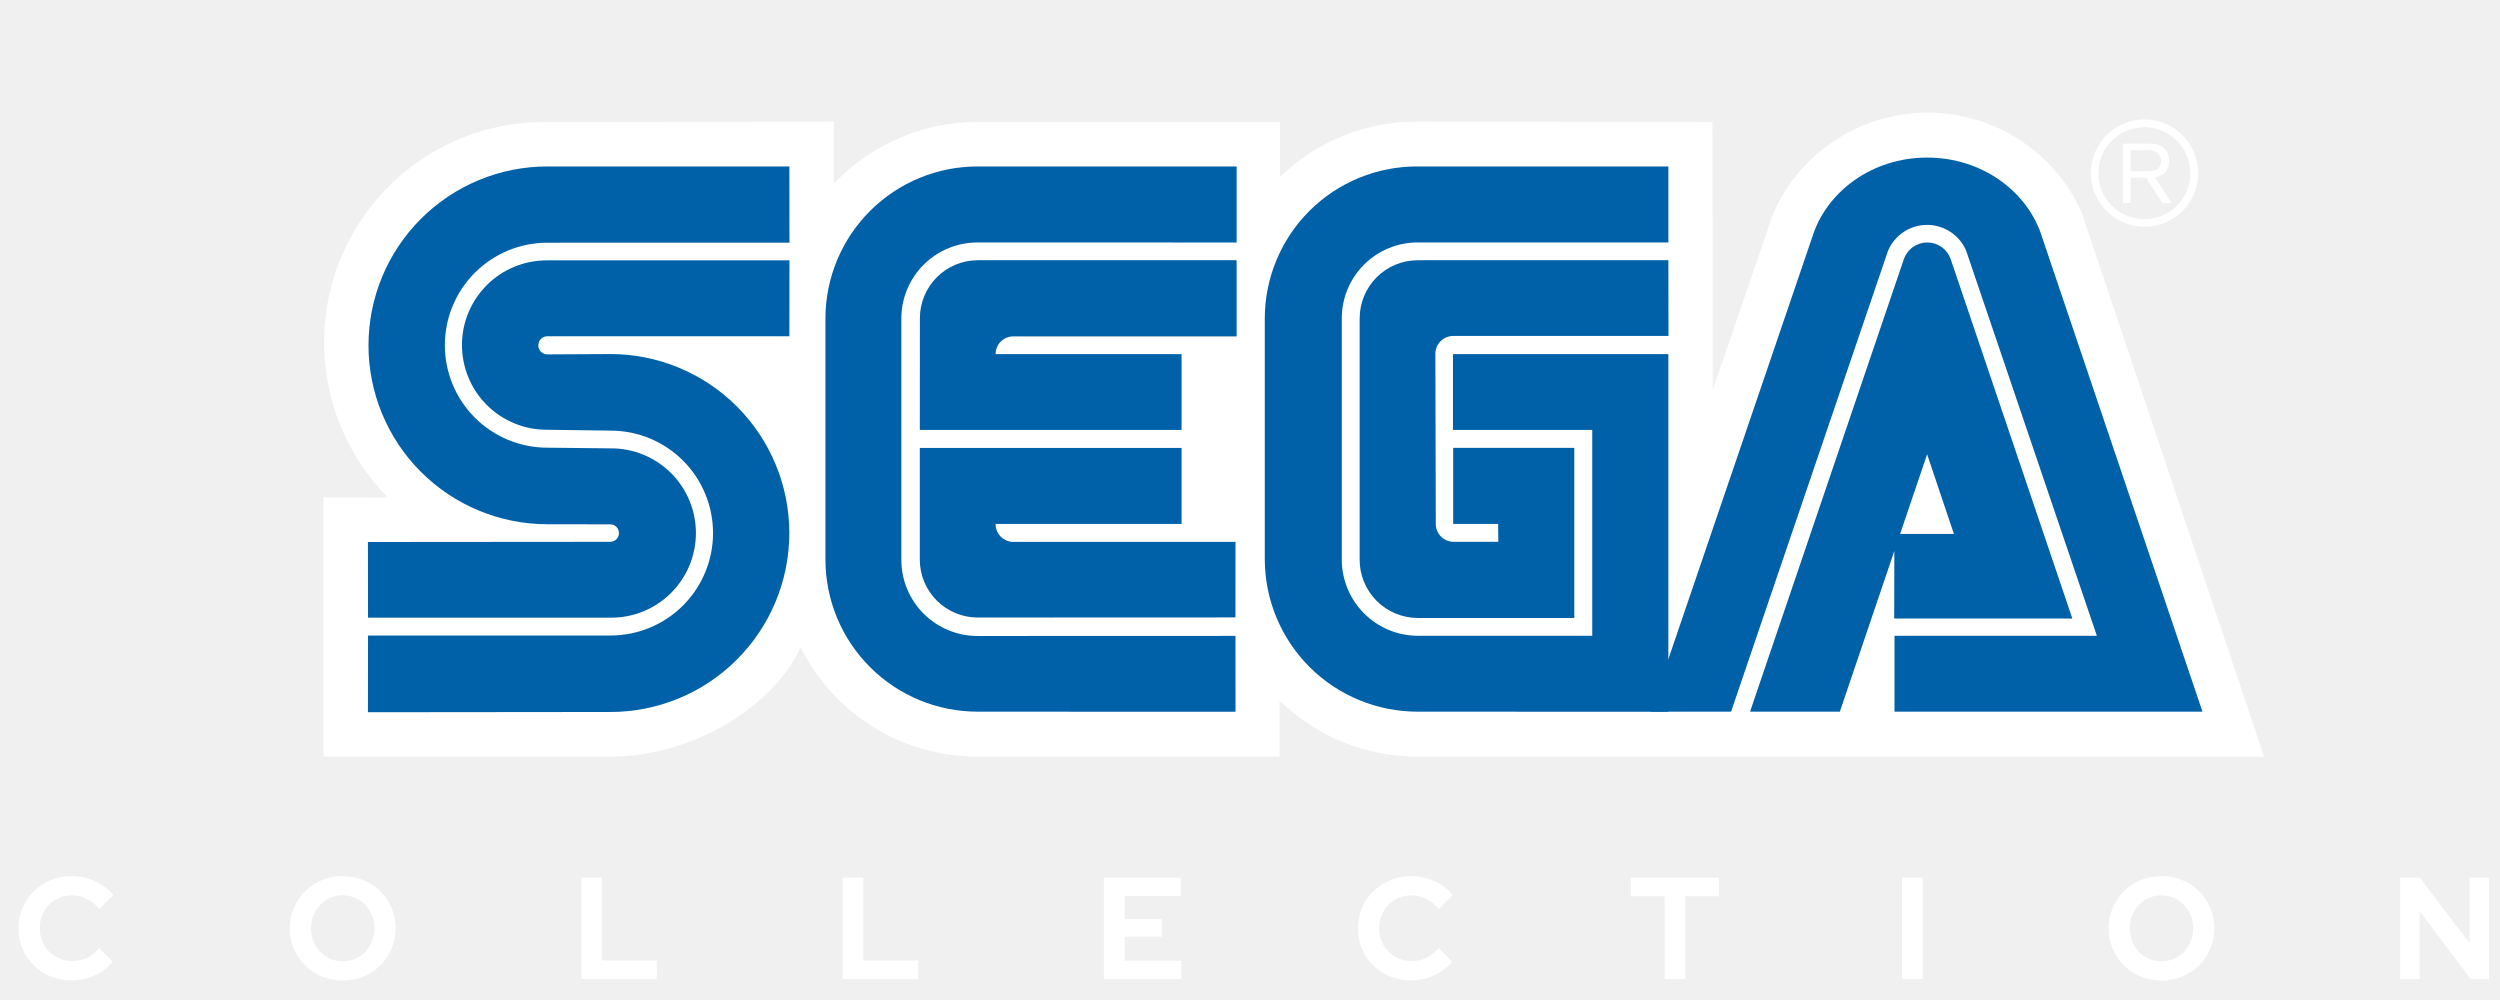
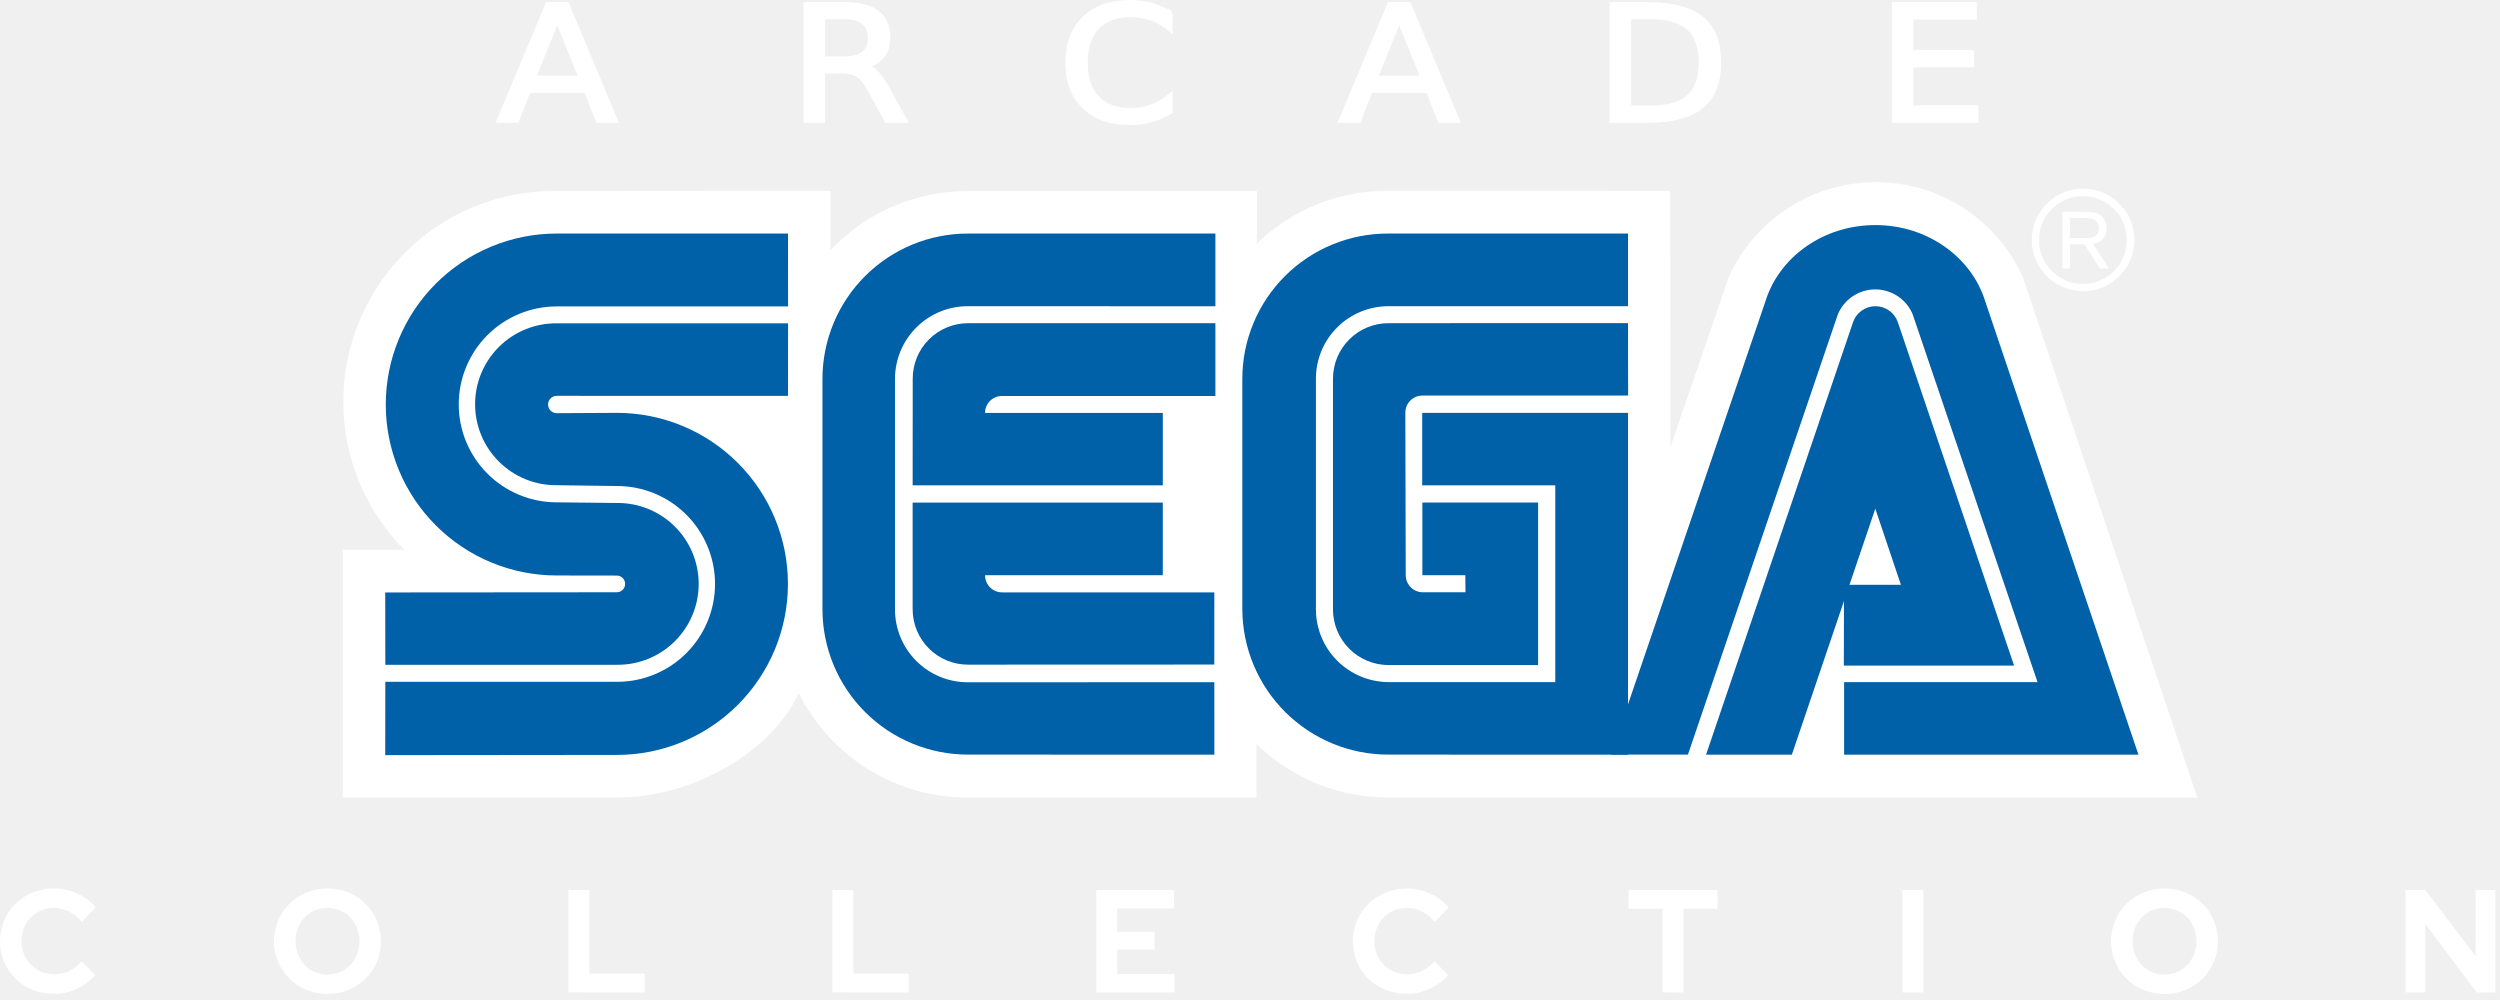
<svg xmlns="http://www.w3.org/2000/svg" width="500" height="200" viewBox="0 0 500 200" version="1.1" id="svg217" style="fill:none">
  <defs id="defs221" />
-   <path d="m 14.359,196.084 c 1.575,-0.003 3.131,-0.348 4.559,-1.013 1.404,-0.62 2.65,-1.549 3.645,-2.72 l -2.716,-2.721 c -0.667,0.802 -1.494,1.455 -2.429,1.916 -0.918,0.445 -1.925,0.672 -2.944,0.665 -0.86,0.01 -1.714,-0.152 -2.511,-0.475 -0.797,-0.323 -1.523,-0.801 -2.134,-1.406 -0.589,-0.593 -1.054,-1.296 -1.369,-2.069 -0.337,-0.821 -0.507,-1.701 -0.5,-2.59 -0.009,-0.896 0.156,-1.786 0.486,-2.62 0.308,-0.775 0.765,-1.482 1.344,-2.083 0.581,-0.595 1.276,-1.068 2.043,-1.389 0.8,-0.339 1.661,-0.512 2.529,-0.506 1.048,-0.004 2.082,0.237 3.021,0.702 0.97,0.487 1.82,1.184 2.487,2.041 l 2.802,-2.807 c -0.985,-1.196 -2.239,-2.143 -3.659,-2.763 -1.459,-0.675 -3.047,-1.025 -4.655,-1.028 -1.436,-0.01 -2.86,0.266 -4.188,0.81 -1.259,0.511 -2.408,1.258 -3.386,2.201 -0.965,0.944 -1.733,2.071 -2.258,3.314 -0.545,1.304 -0.826,2.702 -0.829,4.116 -0.002,1.413 0.275,2.811 0.815,4.117 0.519,1.239 1.282,2.361 2.243,3.3 0.978,0.943 2.128,1.689 3.388,2.2 1.338,0.546 2.771,0.821 4.216,0.809 z m 54.169,0.03 c 1.431,0.011 2.85,-0.264 4.173,-0.81 1.253,-0.508 2.394,-1.259 3.355,-2.21 0.962,-0.951 1.726,-2.083 2.248,-3.331 0.547,-1.296 0.829,-2.688 0.829,-4.095 0,-1.407 -0.282,-2.799 -0.829,-4.095 -0.522,-1.247 -1.286,-2.38 -2.248,-3.33 -0.962,-0.951 -2.102,-1.703 -3.355,-2.212 -2.668,-1.08 -5.651,-1.08 -8.319,0 -1.253,0.509 -2.394,1.261 -3.356,2.212 -0.962,0.95 -1.726,2.083 -2.248,3.33 -0.547,1.296 -0.828,2.688 -0.828,4.095 0,1.407 0.282,2.799 0.828,4.095 0.522,1.248 1.286,2.38 2.248,3.331 0.962,0.951 2.102,1.703 3.356,2.21 1.315,0.543 2.725,0.818 4.147,0.809 z m 0,-3.849 c -0.84,0.007 -1.672,-0.157 -2.446,-0.483 -0.774,-0.326 -1.473,-0.806 -2.055,-1.413 -0.574,-0.608 -1.025,-1.319 -1.329,-2.098 -0.648,-1.681 -0.648,-3.544 0,-5.224 0.306,-0.772 0.757,-1.48 1.329,-2.083 0.582,-0.605 1.281,-1.087 2.055,-1.413 0.774,-0.326 1.606,-0.49 2.446,-0.483 0.864,-0.007 1.721,0.166 2.516,0.506 0.759,0.322 1.444,0.795 2.015,1.389 0.571,0.604 1.023,1.311 1.329,2.083 0.648,1.681 0.648,3.544 0,5.224 -0.304,0.779 -0.755,1.491 -1.329,2.098 -0.57,0.595 -1.256,1.068 -2.015,1.389 -0.794,0.339 -1.65,0.512 -2.514,0.505 z m 62.831,3.531 v -3.704 H 120.41 V 175.537 h -4.142 v 20.257 z m 52.256,0 v -3.704 H 172.666 V 175.537 h -4.144 v 20.257 z m 52.654,0 v -3.646 H 224.922 v -4.806 h 7.405 v -3.531 h -7.405 v -4.626 h 11.234 v -3.646 h -15.382 v 20.257 z m 45.967,0.289 c 1.575,-0.001 3.132,-0.348 4.559,-1.013 1.404,-0.62 2.65,-1.549 3.645,-2.72 l -2.717,-2.72 c -0.667,0.802 -1.495,1.455 -2.429,1.916 -0.917,0.445 -1.924,0.672 -2.944,0.665 -0.86,0.01 -1.714,-0.152 -2.51,-0.475 -0.798,-0.323 -1.522,-0.801 -2.134,-1.406 -0.589,-0.593 -1.054,-1.296 -1.369,-2.069 -0.338,-0.821 -0.508,-1.701 -0.501,-2.59 -0.01,-0.896 0.156,-1.786 0.487,-2.62 0.307,-0.775 0.764,-1.484 1.343,-2.083 0.58,-0.595 1.276,-1.068 2.043,-1.389 0.799,-0.339 1.66,-0.512 2.529,-0.506 1.051,-0.004 2.089,0.238 3.03,0.708 0.97,0.487 1.82,1.184 2.487,2.041 l 2.802,-2.807 c -0.985,-1.196 -2.239,-2.143 -3.659,-2.763 -1.459,-0.673 -3.047,-1.025 -4.654,-1.028 -1.436,-0.01 -2.859,0.266 -4.188,0.81 -1.259,0.511 -2.409,1.256 -3.388,2.2 -0.966,0.944 -1.734,2.071 -2.26,3.314 -0.545,1.304 -0.827,2.702 -0.828,4.116 -0.003,1.413 0.274,2.811 0.814,4.117 0.519,1.239 1.282,2.361 2.243,3.3 0.979,0.943 2.128,1.689 3.388,2.2 1.336,0.543 2.766,0.816 4.209,0.802 z m 54.828,-0.289 v -16.556 h 6.716 v -3.705 h -17.608 v 3.705 h 6.746 v 16.553 z m 47.481,0 v -20.257 h -4.144 v 20.257 z m 47.739,0.319 c 1.432,0.011 2.85,-0.264 4.173,-0.81 1.254,-0.508 2.394,-1.259 3.355,-2.21 0.962,-0.951 1.726,-2.083 2.249,-3.331 0.546,-1.296 0.828,-2.688 0.828,-4.095 0,-1.407 -0.282,-2.799 -0.828,-4.095 -0.523,-1.247 -1.287,-2.38 -2.247,-3.33 -0.962,-0.951 -2.102,-1.703 -3.356,-2.212 -2.668,-1.08 -5.65,-1.08 -8.318,0 -1.252,0.509 -2.393,1.261 -3.355,2.212 -0.961,0.951 -1.725,2.083 -2.247,3.33 -0.547,1.296 -0.829,2.688 -0.829,4.095 0,1.407 0.282,2.799 0.829,4.095 0.523,1.247 1.287,2.379 2.247,3.33 0.962,0.951 2.102,1.703 3.355,2.212 1.314,0.542 2.722,0.817 4.144,0.808 z m 0,-3.849 c -0.86,0.008 -1.712,-0.164 -2.501,-0.506 -0.754,-0.323 -1.434,-0.797 -2.001,-1.389 -0.575,-0.606 -1.027,-1.319 -1.33,-2.098 -0.649,-1.681 -0.649,-3.544 0,-5.224 0.307,-0.773 0.758,-1.48 1.33,-2.083 0.567,-0.593 1.247,-1.065 2.001,-1.389 0.788,-0.341 1.641,-0.513 2.501,-0.506 0.864,-0.007 1.72,0.166 2.514,0.506 0.76,0.322 1.445,0.795 2.016,1.389 0.572,0.604 1.022,1.311 1.329,2.083 0.649,1.681 0.649,3.544 0,5.224 -0.304,0.779 -0.756,1.491 -1.329,2.098 -0.571,0.595 -1.256,1.068 -2.016,1.389 -0.794,0.339 -1.651,0.512 -2.514,0.504 z m 51.654,3.531 v -13.55 l 10.205,13.55 h 3.659 v -20.257 h -3.887 v 13.11 l -9.948,-13.11 h -3.946 v 20.257 z" id="path191" style="fill:#ffffff;stroke-width:1.369" />
-   <path d="m 255.922,140.122 c 7.373,7.187 17.263,11.206 27.559,11.198 l 169.331,0.019 -36.57,-109.1 c -2.702,-5.899 -7.046,-10.894 -12.511,-14.389 -5.467,-3.495 -11.824,-5.342 -18.312,-5.319 -6.488,0.023 -12.832,1.914 -18.273,5.447 -5.442,3.533 -9.75,8.559 -12.411,14.476 l -12.19,35.542 -0.048,-53.628 -59.133,-0.03 c -10.224,-0.047 -20.056,3.93 -27.374,11.071 l 0.026,-11.022 h -60.551 c -5.373,0.007 -10.689,1.106 -15.625,3.232 -4.935,2.126 -9.386,5.234 -13.083,9.134 V 24.338 l -57.065,0.049 c -8.766,-0.157 -17.38,2.304 -24.74,7.067 -7.361,4.763 -13.134,11.613 -16.582,19.673 -3.448,8.061 -4.415,16.967 -2.776,25.579 1.639,8.613 5.808,16.542 11.975,22.773 l -12.866,-0.02 v 51.861 l 57.495,-0.011 c 16.155,-0.019 32.162,-9.767 37.727,-21.444 l 0.167,-0.48 c 3.264,6.591 8.306,12.137 14.556,16.014 6.251,3.876 13.46,5.926 20.815,5.921 l 60.459,-0.011 v -11.188" id="path193" style="fill:#ffffff;stroke-width:1.074" />
-   <path d="m 73.586,142.446 48.484,-0.049 c 9.493,0 18.597,-3.77 25.31,-10.483 6.713,-6.713 10.483,-15.817 10.483,-25.31 0,-9.493 -3.771,-18.597 -10.483,-25.31 -6.713,-6.713 -15.817,-10.484 -25.31,-10.484 l -12.592,0.069 c -0.482,0 -0.943,-0.191 -1.284,-0.532 -0.341,-0.341 -0.532,-0.802 -0.532,-1.284 0,-0.482 0.191,-0.943 0.532,-1.284 0.341,-0.341 0.802,-0.532 1.284,-0.532 l 48.397,0.011 0.019,-15.186 h -48.426 c -2.236,-0.018 -4.453,0.407 -6.524,1.251 -2.071,0.843 -3.954,2.088 -5.542,3.663 -1.587,1.575 -2.847,3.448 -3.707,5.512 -0.86,2.064 -1.302,4.278 -1.302,6.514 0,2.236 0.443,4.45 1.302,6.514 0.86,2.064 2.12,3.937 3.707,5.512 1.587,1.575 3.471,2.82 5.542,3.663 2.071,0.843 4.288,1.268 6.524,1.25 l 12.651,0.173 c 5.434,0 10.645,2.159 14.487,6.001 3.842,3.842 6.001,9.054 6.001,14.487 0,5.434 -2.158,10.645 -6.001,14.487 -3.842,3.842 -9.053,6.001 -14.487,6.001 H 73.605 l -0.019,15.348" id="path195" style="fill:#0060a8;stroke-width:1.074" />
-   <path d="m 73.605,123.534 h 48.514 c 2.235,0.018 4.451,-0.407 6.52,-1.25 2.07,-0.843 3.952,-2.087 5.538,-3.661 1.586,-1.574 2.846,-3.446 3.705,-5.509 0.859,-2.063 1.302,-4.275 1.302,-6.51 0,-2.235 -0.442,-4.447 -1.302,-6.51 -0.859,-2.063 -2.118,-3.935 -3.705,-5.509 -1.586,-1.574 -3.469,-2.818 -5.538,-3.661 -2.07,-0.843 -4.286,-1.268 -6.52,-1.25 l -12.651,-0.137 c -5.436,0 -10.65,-2.16 -14.494,-6.004 -3.844,-3.844 -6.004,-9.058 -6.004,-14.494 0,-5.436 2.16,-10.65 6.004,-14.494 3.844,-3.844 9.058,-6.004 14.494,-6.004 l 48.426,-0.011 -0.019,-15.242 h -48.397 c -4.699,0 -9.351,0.925 -13.692,2.724 -4.341,1.798 -8.285,4.434 -11.608,7.756 -3.322,3.322 -5.958,7.267 -7.756,11.608 -1.798,4.341 -2.724,8.994 -2.724,13.692 0,4.699 0.925,9.351 2.724,13.692 1.798,4.341 4.434,8.285 7.756,11.608 3.322,3.322 7.267,5.958 11.608,7.756 4.341,1.798 8.994,2.724 13.692,2.724 l 12.523,0.019 c 0.233,-0.005 0.465,0.035 0.682,0.12 0.217,0.085 0.415,0.213 0.582,0.376 0.167,0.163 0.299,0.357 0.39,0.572 0.091,0.215 0.137,0.446 0.137,0.679 0,0.233 -0.047,0.464 -0.137,0.679 -0.091,0.215 -0.223,0.409 -0.39,0.572 -0.167,0.163 -0.365,0.291 -0.582,0.376 -0.217,0.085 -0.449,0.126 -0.682,0.12 l -48.415,0.039 0.019,15.134" id="path197" style="fill:#0060a8;stroke-width:1.074" />
-   <path d="m 195.571,127.195 c -2.009,0.01 -4,-0.378 -5.859,-1.141 -1.858,-0.763 -3.548,-1.886 -4.97,-3.305 -1.422,-1.419 -2.55,-3.105 -3.317,-4.962 -0.768,-1.857 -1.16,-3.847 -1.156,-5.856 V 63.499 c 0.056,-4.014 1.695,-7.843 4.561,-10.654 2.866,-2.811 6.727,-4.375 10.741,-4.352 l 51.752,0.009 V 33.289 h -51.752 c -3.996,-0.008 -7.955,0.771 -11.651,2.293 -3.694,1.522 -7.053,3.758 -9.885,6.579 -2.831,2.821 -5.078,6.172 -6.613,9.862 -1.535,3.69 -2.329,7.646 -2.335,11.642 v 48.268 c 0.005,3.998 0.798,7.955 2.332,11.647 1.535,3.691 3.782,7.044 6.612,9.867 2.83,2.823 6.189,5.061 9.886,6.586 3.695,1.524 7.656,2.306 11.653,2.3 l 51.536,0.02 -0.011,-15.174 -51.526,0.018" id="path199" style="fill:#0060a8;stroke-width:1.074" />
-   <path d="m 183.98,63.665 c -0.004,-1.525 0.292,-3.035 0.873,-4.445 0.581,-1.41 1.434,-2.691 2.51,-3.771 1.077,-1.079 2.357,-1.936 3.765,-2.52 1.408,-0.584 2.919,-0.885 4.443,-0.884 h 51.752 v 15.232 h -44.586 c -0.473,-0.011 -0.942,0.072 -1.381,0.245 -0.439,0.173 -0.84,0.433 -1.177,0.763 -0.337,0.33 -0.606,0.725 -0.787,1.161 -0.183,0.436 -0.276,0.904 -0.275,1.376 h 37.198 v 15.162 h -52.352 l 0.017,-22.318" id="path201" style="fill:#0060a8;stroke-width:1.074" />
-   <path d="m 195.571,123.506 c -1.522,0.003 -3.03,-0.294 -4.439,-0.874 -1.407,-0.58 -2.687,-1.432 -3.765,-2.507 -1.078,-1.075 -1.934,-2.352 -2.519,-3.757 -0.584,-1.406 -0.886,-2.913 -0.888,-4.435 V 89.59 h 52.351 v 15.2 h -37.197 c -0.002,0.475 0.09,0.945 0.273,1.383 0.182,0.438 0.448,0.836 0.785,1.171 0.337,0.334 0.738,0.598 1.177,0.776 0.44,0.178 0.911,0.267 1.386,0.26 h 44.366 l -0.01,15.105 z" id="path203" style="fill:#0060a8;stroke-width:1.074" />
-   <path d="m 283.589,127.158 c -4.037,-0.005 -7.907,-1.611 -10.762,-4.465 -2.854,-2.854 -4.462,-6.723 -4.47,-10.76 V 63.664 c -10e-4,-1.994 0.392,-3.969 1.156,-5.812 0.764,-1.842 1.883,-3.516 3.293,-4.926 1.411,-1.409 3.086,-2.527 4.929,-3.288 1.843,-0.761 3.819,-1.152 5.814,-1.149 H 333.673 V 33.289 h -50.24 c -3.996,-0.007 -7.954,0.773 -11.649,2.295 -3.694,1.523 -7.052,3.758 -9.883,6.579 -2.829,2.821 -5.077,6.172 -6.612,9.861 -1.534,3.689 -2.328,7.645 -2.333,11.641 v 48.268 c 0.036,8.085 3.277,15.825 9.012,21.523 5.734,5.699 13.495,8.891 21.579,8.876 l 50.124,0.02 V 70.82 h -43.075 v 15.164 h 27.854 v 41.174 z" id="path205" style="fill:#0060a8;stroke-width:1.074" />
-   <path d="m 271.929,111.932 c -0.004,3.087 1.218,6.049 3.397,8.236 2.18,2.187 5.137,3.419 8.224,3.426 h 31.308 V 89.576 h -24.223 v 15.214 h 8.994 l 0.029,3.572 h -8.95 c -0.943,-0.008 -1.845,-0.387 -2.51,-1.055 -0.665,-0.669 -1.04,-1.573 -1.042,-2.516 l -0.081,-33.979 c -0.006,-0.475 0.082,-0.947 0.26,-1.387 0.177,-0.441 0.441,-0.841 0.777,-1.178 0.334,-0.337 0.733,-0.604 1.172,-0.786 0.439,-0.181 0.91,-0.273 1.385,-0.27 h 43.027 l -0.019,-15.155 -50.124,0.011 c -1.525,-1.07e-4 -3.037,0.3 -4.447,0.884 -1.409,0.584 -2.691,1.44 -3.769,2.519 -1.08,1.079 -1.936,2.36 -2.519,3.77 -0.584,1.41 -0.885,2.921 -0.885,4.447 v 48.267" id="path207" style="fill:#0060a8;stroke-width:1.074" />
-   <path d="m 380.774,51.819 c 0.338,-0.972 0.971,-1.814 1.81,-2.41 0.839,-0.596 1.842,-0.916 2.871,-0.916 1.029,0 2.032,0.32 2.871,0.916 0.839,0.596 1.472,1.438 1.81,2.41 l 24.332,71.882 h -35.629 l 0.04,-16.91 h 11.905 l -5.359,-15.929 -17.46,51.476 h -17.956 z" id="path209" style="fill:#0060a8;stroke-width:1.074" />
-   <path d="m 419.374,127.158 h -40.474 v 15.181 h 61.595 L 408.46,47.561 c -2.808,-9.247 -12.061,-16.047 -23.016,-16.047 -10.972,0 -20.195,6.767 -23.025,16.005 L 330.086,142.337 h 16.126 l 31.388,-92.165 c 0.647,-1.538 1.733,-2.851 3.123,-3.774 1.389,-0.924 3.02,-1.418 4.688,-1.42 1.668,-0.002 3.301,0.488 4.692,1.408 1.392,0.92 2.481,2.231 3.132,3.767 z" id="path211" style="fill:#0060a8;stroke-width:1.074" />
-   <path d="m 428.884,45.351 c 2.486,0.004 4.895,-0.854 6.819,-2.428 1.923,-1.574 3.241,-3.767 3.727,-6.204 0.487,-2.437 0.113,-4.968 -1.058,-7.16 -1.171,-2.192 -3.066,-3.911 -5.362,-4.861 -2.297,-0.951 -4.851,-1.075 -7.229,-0.353 -2.378,0.723 -4.431,2.249 -5.81,4.317 -1.378,2.068 -1.997,4.55 -1.75,7.023 0.248,2.473 1.346,4.784 3.107,6.538 2.006,2.002 4.723,3.128 7.557,3.129 z M 419.681,34.644 c -0.005,-1.208 0.23,-2.405 0.693,-3.521 0.464,-1.116 1.145,-2.128 2.004,-2.976 1.286,-1.285 2.923,-2.161 4.706,-2.515 1.783,-0.355 3.631,-0.173 5.31,0.523 1.68,0.696 3.115,1.874 4.125,3.385 1.01,1.511 1.549,3.288 1.549,5.106 0,1.818 -0.539,3.595 -1.549,5.106 -1.01,1.511 -2.445,2.689 -4.125,3.385 -1.679,0.696 -3.527,0.878 -5.31,0.523 -1.783,-0.355 -3.42,-1.23 -4.706,-2.515 -0.86,-0.849 -1.543,-1.861 -2.007,-2.978 -0.463,-1.117 -0.698,-2.315 -0.691,-3.523 z" id="path213" style="fill:#ffffff;stroke-width:1.074" />
-   <path d="m 426.137,35.547 v 5.049 h -1.551 V 28.736 h 4.404 c 1.661,0.019 2.632,0.019 3.554,0.715 0.418,0.321 0.752,0.739 0.973,1.218 0.221,0.479 0.322,1.004 0.295,1.531 0.045,0.803 -0.226,1.592 -0.754,2.199 -0.528,0.607 -1.273,0.983 -2.074,1.049 l 3.338,5.142 h -1.874 l -3.248,-5.049 h -3.063 z m 0,-1.311 h 3.147 c 0.484,0.021 0.969,-0.019 1.444,-0.118 0.44,-0.079 0.837,-0.318 1.113,-0.671 0.275,-0.353 0.41,-0.796 0.379,-1.242 0.015,-0.312 -0.041,-0.623 -0.163,-0.911 -0.122,-0.287 -0.309,-0.543 -0.545,-0.748 -0.686,-0.438 -1.507,-0.614 -2.313,-0.495 h -3.063 v 4.189 z" id="path215" style="fill:#ffffff;stroke-width:1.074" />
+   <path d="m 10.769,198.766 c 1.591,-0.003 3.163,-0.351 4.605,-1.023 1.418,-0.626 2.677,-1.565 3.681,-2.747 l -2.743,-2.748 c -0.673,0.81 -1.509,1.47 -2.454,1.935 -0.927,0.449 -1.944,0.679 -2.974,0.672 -0.869,0.01 -1.731,-0.153 -2.536,-0.48 -0.805,-0.326 -1.538,-0.809 -2.156,-1.42 -0.595,-0.599 -1.065,-1.309 -1.382,-2.09 -0.341,-0.829 -0.512,-1.718 -0.505,-2.616 -0.009,-0.905 0.157,-1.804 0.491,-2.646 0.311,-0.782 0.772,-1.497 1.358,-2.104 0.587,-0.601 1.289,-1.078 2.064,-1.403 0.808,-0.343 1.677,-0.517 2.555,-0.511 1.058,-0.004 2.103,0.239 3.051,0.709 0.98,0.492 1.838,1.196 2.512,2.061 l 2.83,-2.835 c -0.995,-1.208 -2.261,-2.165 -3.695,-2.791 -1.474,-0.682 -3.078,-1.035 -4.702,-1.038 -1.45,-0.01 -2.888,0.268 -4.23,0.818 -1.272,0.516 -2.432,1.27 -3.42,2.223 -0.975,0.954 -1.75,2.092 -2.281,3.347 -0.55,1.317 -0.835,2.729 -0.837,4.157 -0.002,1.427 0.277,2.84 0.823,4.158 0.524,1.251 1.295,2.385 2.266,3.333 0.988,0.953 2.15,1.706 3.422,2.222 1.351,0.552 2.799,0.829 4.258,0.817 z m 54.713,0.03 c 1.445,0.011 2.879,-0.267 4.215,-0.818 1.266,-0.513 2.418,-1.272 3.389,-2.233 0.971,-0.961 1.743,-2.104 2.271,-3.365 0.552,-1.309 0.837,-2.715 0.837,-4.136 0,-1.421 -0.285,-2.827 -0.837,-4.136 -0.528,-1.259 -1.299,-2.404 -2.271,-3.363 -0.971,-0.961 -2.123,-1.72 -3.389,-2.234 -2.695,-1.091 -5.708,-1.091 -8.402,0 -1.266,0.514 -2.418,1.273 -3.389,2.234 -0.971,0.959 -1.743,2.104 -2.271,3.363 -0.552,1.309 -0.837,2.715 -0.837,4.136 0,1.421 0.284,2.827 0.837,4.136 0.528,1.261 1.299,2.404 2.271,3.365 0.971,0.961 2.123,1.72 3.389,2.233 1.328,0.549 2.752,0.827 4.189,0.817 z m 0,-3.887 c -0.848,0.007 -1.689,-0.159 -2.471,-0.488 -0.782,-0.329 -1.488,-0.814 -2.076,-1.427 -0.58,-0.614 -1.036,-1.333 -1.342,-2.119 -0.655,-1.698 -0.655,-3.579 0,-5.277 0.309,-0.78 0.765,-1.494 1.342,-2.104 0.588,-0.611 1.294,-1.098 2.076,-1.427 0.782,-0.329 1.623,-0.495 2.471,-0.488 0.873,-0.007 1.738,0.167 2.541,0.511 0.766,0.325 1.459,0.803 2.035,1.403 0.577,0.61 1.033,1.324 1.342,2.104 0.654,1.698 0.654,3.579 0,5.277 -0.307,0.787 -0.763,1.505 -1.342,2.119 -0.576,0.601 -1.269,1.078 -2.035,1.403 -0.802,0.343 -1.667,0.517 -2.54,0.51 z m 63.461,3.567 v -3.741 h -11.06 v -16.722 h -4.183 v 20.46 z m 52.78,0 v -3.741 h -11.06 v -16.722 h -4.186 v 20.46 z m 53.182,0 v -3.683 h -11.462 v -4.854 h 7.479 v -3.567 h -7.479 v -4.673 h 11.347 v -3.683 h -15.536 v 20.46 z m 46.428,0.292 c 1.591,-10e-4 3.163,-0.351 4.605,-1.023 1.418,-0.626 2.676,-1.565 3.681,-2.747 l -2.744,-2.747 c -0.673,0.81 -1.51,1.47 -2.454,1.935 -0.926,0.449 -1.944,0.679 -2.974,0.672 -0.868,0.01 -1.731,-0.153 -2.535,-0.48 -0.806,-0.326 -1.537,-0.809 -2.155,-1.42 -0.594,-0.599 -1.064,-1.309 -1.382,-2.09 -0.341,-0.829 -0.513,-1.718 -0.506,-2.616 -0.01,-0.905 0.158,-1.804 0.492,-2.646 0.31,-0.782 0.771,-1.499 1.356,-2.104 0.586,-0.601 1.288,-1.078 2.064,-1.403 0.807,-0.343 1.677,-0.517 2.555,-0.511 1.062,-0.004 2.11,0.241 3.061,0.715 0.98,0.492 1.839,1.196 2.512,2.061 l 2.83,-2.835 c -0.995,-1.208 -2.262,-2.165 -3.695,-2.791 -1.474,-0.68 -3.077,-1.035 -4.7,-1.038 -1.45,-0.01 -2.888,0.268 -4.23,0.818 -1.272,0.516 -2.433,1.269 -3.422,2.222 -0.976,0.954 -1.752,2.092 -2.282,3.347 -0.55,1.317 -0.835,2.729 -0.836,4.157 -0.003,1.427 0.276,2.84 0.823,4.158 0.524,1.251 1.295,2.385 2.266,3.333 0.988,0.953 2.15,1.706 3.422,2.222 1.349,0.549 2.794,0.824 4.251,0.81 z m 55.378,-0.292 v -16.722 h 6.784 V 178.011 H 325.71 v 3.742 h 6.814 v 16.719 z m 47.957,0 v -20.46 h -4.186 v 20.46 z m 48.218,0.322 c 1.446,0.011 2.878,-0.267 4.215,-0.818 1.266,-0.513 2.418,-1.272 3.388,-2.233 0.972,-0.961 1.743,-2.104 2.271,-3.365 0.552,-1.309 0.836,-2.715 0.836,-4.136 0,-1.421 -0.285,-2.827 -0.836,-4.136 -0.528,-1.259 -1.3,-2.404 -2.27,-3.363 -0.972,-0.961 -2.123,-1.72 -3.39,-2.234 -2.694,-1.091 -5.707,-1.091 -8.401,0 -1.265,0.514 -2.417,1.273 -3.388,2.234 -0.97,0.961 -1.742,2.104 -2.27,3.363 -0.553,1.309 -0.838,2.715 -0.838,4.136 0,1.421 0.285,2.827 0.838,4.136 0.528,1.259 1.299,2.403 2.27,3.363 0.972,0.961 2.123,1.72 3.388,2.234 1.327,0.547 2.75,0.825 4.186,0.816 z m 0,-3.887 c -0.868,0.008 -1.729,-0.166 -2.526,-0.511 -0.762,-0.326 -1.449,-0.805 -2.021,-1.403 -0.581,-0.612 -1.037,-1.333 -1.344,-2.119 -0.655,-1.698 -0.655,-3.579 0,-5.277 0.31,-0.781 0.766,-1.494 1.344,-2.104 0.572,-0.599 1.259,-1.076 2.021,-1.403 0.796,-0.344 1.658,-0.518 2.526,-0.511 0.872,-0.007 1.738,0.167 2.54,0.511 0.767,0.325 1.46,0.803 2.036,1.403 0.578,0.61 1.033,1.324 1.342,2.104 0.655,1.698 0.655,3.579 0,5.277 -0.307,0.787 -0.763,1.505 -1.342,2.119 -0.576,0.601 -1.269,1.078 -2.036,1.403 -0.802,0.343 -1.667,0.517 -2.54,0.509 z m 52.172,3.567 v -13.686 l 10.307,13.686 h 3.695 v -20.46 h -3.926 v 13.241 l -10.048,-13.241 h -3.986 v 20.46 z" id="path191" style="fill:#ffffff;stroke-width:1.382" />
+   <path d="m 251.298,148.809 c 7.046,6.869 16.498,10.709 26.338,10.702 l 161.824,0.018 -34.949,-104.263 c -2.582,-5.637 -6.733,-10.411 -11.956,-13.751 -5.224,-3.34 -11.299,-5.105 -17.5,-5.083 -6.2,0.022 -12.263,1.829 -17.463,5.205 -5.201,3.377 -9.318,8.179 -11.861,13.834 l -11.65,33.966 -0.046,-51.25 -56.512,-0.029 c -9.771,-0.045 -19.167,3.755 -26.16,10.58 l 0.025,-10.534 H 193.522 c -5.135,0.006 -10.215,1.057 -14.932,3.089 -4.716,2.032 -8.97,5.002 -12.503,8.729 V 38.158 l -54.535,0.047 c -8.377,-0.15 -16.609,2.201 -23.643,6.753 -7.034,4.552 -12.552,11.098 -15.847,18.801 -3.295,7.703 -4.219,16.214 -2.653,24.445 1.566,8.231 5.55,15.808 11.444,21.763 l -12.295,-0.019 v 49.562 l 54.946,-0.01 c 15.439,-0.018 30.736,-9.334 36.054,-20.493 l 0.159,-0.459 c 3.119,6.299 7.938,11.599 13.911,15.304 5.974,3.704 12.863,5.664 19.892,5.658 l 57.778,-0.01 V 148.809" id="path193" style="fill:#ffffff;stroke-width:1.027" />
+   <path d="m 77.046,151.03 46.334,-0.047 c 9.072,0 17.773,-3.603 24.188,-10.018 6.415,-6.415 10.019,-15.116 10.019,-24.188 0,-9.072 -3.604,-17.773 -10.019,-24.188 -6.415,-6.415 -15.116,-10.019 -24.188,-10.019 l -12.033,0.066 c -0.46,0 -0.902,-0.183 -1.227,-0.508 -0.326,-0.325 -0.508,-0.767 -0.508,-1.227 0,-0.46 0.183,-0.902 0.508,-1.227 0.325,-0.326 0.767,-0.508 1.227,-0.508 l 46.251,0.01 0.018,-14.513 h -46.279 c -2.137,-0.017 -4.256,0.389 -6.235,1.195 -1.979,0.806 -3.779,1.996 -5.296,3.5 -1.517,1.505 -2.721,3.295 -3.543,5.268 -0.822,1.973 -1.245,4.088 -1.245,6.225 0,2.137 0.423,4.253 1.245,6.225 0.822,1.973 2.026,3.763 3.543,5.268 1.517,1.505 3.317,2.695 5.296,3.501 1.979,0.806 4.098,1.212 6.235,1.195 l 12.09,0.165 c 5.193,0 10.173,2.063 13.845,5.735 3.672,3.672 5.735,8.652 5.735,13.845 0,5.193 -2.063,10.173 -5.735,13.845 -3.672,3.672 -8.652,5.735 -13.845,5.735 H 77.064 l -0.018,14.667" id="path195" style="fill:#0060a8;stroke-width:1.027" />
+   <path d="m 77.064,132.956 h 46.363 c 2.136,0.017 4.253,-0.389 6.231,-1.194 1.978,-0.805 3.777,-1.995 5.293,-3.499 1.516,-1.504 2.719,-3.293 3.541,-5.265 0.821,-1.971 1.244,-4.086 1.244,-6.221 0,-2.136 -0.423,-4.25 -1.244,-6.222 -0.821,-1.971 -2.025,-3.761 -3.541,-5.265 -1.516,-1.504 -3.315,-2.693 -5.293,-3.499 -1.978,-0.805 -4.096,-1.211 -6.231,-1.194 l -12.09,-0.131 c -5.195,0 -10.178,-2.064 -13.852,-5.738 -3.674,-3.674 -5.738,-8.656 -5.738,-13.852 0,-5.195 2.064,-10.178 5.738,-13.852 3.674,-3.674 8.656,-5.738 13.852,-5.738 l 46.279,-0.01 -0.018,-14.566 h -46.251 c -4.49,0 -8.937,0.884 -13.085,2.603 -4.148,1.718 -7.918,4.237 -11.093,7.412 -3.175,3.175 -5.694,6.945 -7.412,11.093 -1.718,4.149 -2.603,8.595 -2.603,13.085 0,4.49 0.884,8.937 2.603,13.085 1.718,4.148 4.237,7.918 7.412,11.093 3.175,3.175 6.945,5.694 11.093,7.412 4.148,1.718 8.595,2.603 13.085,2.603 l 11.968,0.018 c 0.223,-0.005 0.444,0.034 0.652,0.115 0.207,0.081 0.396,0.204 0.556,0.359 0.16,0.156 0.286,0.342 0.373,0.547 0.086,0.205 0.131,0.426 0.131,0.649 0,0.223 -0.045,0.443 -0.131,0.649 -0.086,0.205 -0.213,0.391 -0.373,0.547 -0.16,0.156 -0.349,0.278 -0.556,0.359 -0.207,0.082 -0.429,0.121 -0.652,0.115 l -46.268,0.037 0.018,14.463" id="path197" style="fill:#0060a8;stroke-width:1.027" />
+   <path d="m 193.623,136.455 c -1.92,0.009 -3.823,-0.361 -5.599,-1.09 -1.776,-0.729 -3.391,-1.803 -4.75,-3.159 -1.359,-1.356 -2.437,-2.967 -3.17,-4.742 -0.734,-1.774 -1.109,-3.676 -1.105,-5.596 V 75.583 c 0.053,-3.836 1.62,-7.496 4.359,-10.182 2.739,-2.686 6.428,-4.181 10.265,-4.159 l 49.458,0.008 V 46.712 h -49.458 c -3.819,-0.008 -7.603,0.737 -11.134,2.192 -3.53,1.455 -6.74,3.591 -9.446,6.287 -2.705,2.696 -4.853,5.898 -6.32,9.424 -1.467,3.526 -2.225,7.307 -2.231,11.126 v 46.128 c 0.005,3.82 0.762,7.603 2.229,11.13 1.467,3.528 3.614,6.732 6.319,9.429 2.705,2.698 5.915,4.836 9.448,6.294 3.531,1.457 7.316,2.204 11.136,2.198 l 49.252,0.019 -0.01,-14.501 -49.241,0.017" id="path199" style="fill:#0060a8;stroke-width:1.027" />
+   <path d="m 182.545,75.742 c -0.004,-1.457 0.279,-2.901 0.835,-4.248 0.555,-1.347 1.37,-2.572 2.399,-3.603 1.03,-1.032 2.252,-1.85 3.598,-2.408 1.346,-0.558 2.789,-0.845 4.246,-0.845 H 243.081 V 79.194 H 200.471 c -0.452,-0.011 -0.9,0.069 -1.32,0.234 -0.42,0.165 -0.803,0.413 -1.125,0.729 -0.322,0.316 -0.579,0.693 -0.752,1.109 -0.175,0.416 -0.264,0.863 -0.263,1.315 h 35.549 v 14.49 h -50.031 l 0.016,-21.329" id="path201" style="fill:#0060a8;stroke-width:1.027" />
+   <path d="m 193.623,132.93 c -1.455,0.003 -2.896,-0.281 -4.242,-0.835 -1.345,-0.554 -2.567,-1.368 -3.598,-2.396 -1.031,-1.027 -1.848,-2.247 -2.407,-3.591 -0.558,-1.343 -0.847,-2.784 -0.849,-4.239 V 100.517 h 50.03 v 14.526 h -35.548 c -0.002,0.454 0.086,0.903 0.261,1.322 0.173,0.419 0.428,0.799 0.75,1.119 0.322,0.319 0.705,0.571 1.125,0.741 0.421,0.17 0.871,0.255 1.324,0.249 h 42.399 l -0.009,14.436 z" id="path203" style="fill:#0060a8;stroke-width:1.027" />
+   <path d="m 277.739,136.42 c -3.858,-0.005 -7.557,-1.54 -10.285,-4.267 -2.728,-2.727 -4.264,-6.425 -4.272,-10.283 V 75.741 c -7.5e-4,-1.906 0.375,-3.793 1.105,-5.554 0.73,-1.761 1.8,-3.36 3.147,-4.707 1.349,-1.347 2.949,-2.415 4.711,-3.142 1.762,-0.728 3.649,-1.101 5.556,-1.098 h 47.902 V 46.712 h -48.013 c -3.819,-0.007 -7.602,0.738 -11.132,2.194 -3.53,1.455 -6.739,3.592 -9.444,6.287 -2.704,2.696 -4.852,5.898 -6.319,9.424 -1.466,3.526 -2.225,7.306 -2.23,11.125 v 46.128 c 0.035,7.726 3.132,15.123 8.613,20.569 5.48,5.446 12.897,8.497 20.623,8.483 l 47.902,0.019 V 82.58 h -41.165 v 14.492 h 26.619 v 39.348 z" id="path205" style="fill:#0060a8;stroke-width:1.027" />
+   <path d="m 266.595,121.868 c -0.004,2.95 1.164,5.781 3.246,7.871 2.083,2.09 4.909,3.267 7.859,3.274 h 29.92 v -32.509 h -23.149 v 14.539 h 8.595 l 0.028,3.413 h -8.553 c -0.901,-0.007 -1.764,-0.369 -2.399,-1.009 -0.635,-0.639 -0.994,-1.503 -0.996,-2.405 l -0.077,-32.472 c -0.006,-0.454 0.078,-0.905 0.248,-1.326 0.169,-0.421 0.422,-0.804 0.742,-1.126 0.319,-0.322 0.7,-0.577 1.12,-0.751 0.42,-0.173 0.87,-0.261 1.323,-0.258 h 41.119 l -0.018,-14.483 -47.902,0.01 c -1.458,-1.02e-4 -2.902,0.287 -4.25,0.845 -1.347,0.558 -2.572,1.376 -3.602,2.407 -1.032,1.031 -1.85,2.255 -2.407,3.603 -0.558,1.347 -0.846,2.791 -0.846,4.25 V 121.868" id="path207" style="fill:#0060a8;stroke-width:1.027" />
+   <path d="m 370.615,64.421 c 0.323,-0.929 0.928,-1.734 1.73,-2.303 0.802,-0.57 1.761,-0.876 2.744,-0.876 0.983,0 1.942,0.306 2.744,0.876 0.802,0.57 1.406,1.374 1.73,2.303 L 402.815,133.116 H 368.766 l 0.038,-16.16 h 11.377 l -5.122,-15.223 -16.686,49.194 h -17.16 z" id="path209" style="fill:#0060a8;stroke-width:1.027" />
+   <path d="m 407.503,136.42 h -38.68 v 14.508 h 58.864 L 397.073,60.351 c -2.683,-8.837 -11.526,-15.336 -21.995,-15.336 -10.485,0 -19.299,6.467 -22.005,15.296 l -30.9,90.614 h 15.411 l 29.996,-88.079 c 0.618,-1.47 1.656,-2.724 2.984,-3.607 1.327,-0.883 2.886,-1.355 4.48,-1.357 1.594,-0.002 3.155,0.466 4.484,1.346 1.33,0.88 2.371,2.132 2.993,3.6 z" id="path211" style="fill:#0060a8;stroke-width:1.027" />
+   <path d="m 416.593,58.24 c 2.375,0.004 4.678,-0.816 6.517,-2.32 1.838,-1.504 3.097,-3.6 3.562,-5.929 0.465,-2.329 0.108,-4.748 -1.011,-6.843 -1.119,-2.095 -2.93,-3.737 -5.125,-4.646 -2.195,-0.909 -4.636,-1.028 -6.909,-0.337 -2.273,0.691 -4.235,2.149 -5.553,4.125 -1.317,1.976 -1.908,4.349 -1.672,6.712 0.237,2.363 1.286,4.572 2.969,6.248 1.917,1.914 4.514,2.989 7.222,2.99 z m -8.796,-10.233 c -0.005,-1.154 0.22,-2.298 0.662,-3.364 0.443,-1.066 1.094,-2.033 1.916,-2.844 1.229,-1.228 2.793,-2.065 4.497,-2.404 1.704,-0.339 3.47,-0.165 5.074,0.5 1.606,0.665 2.977,1.791 3.942,3.235 0.965,1.444 1.48,3.143 1.48,4.88 0,1.737 -0.515,3.435 -1.48,4.88 -0.965,1.444 -2.336,2.57 -3.942,3.235 -1.605,0.665 -3.37,0.839 -5.074,0.5 -1.704,-0.339 -3.269,-1.175 -4.497,-2.404 -0.822,-0.811 -1.474,-1.779 -1.918,-2.846 -0.442,-1.067 -0.667,-2.212 -0.66,-3.367 z" id="path213" style="fill:#ffffff;stroke-width:1.027" />
+   <path d="m 413.967,48.87 v 4.825 H 412.484 V 42.361 h 4.209 c 1.587,0.018 2.515,0.018 3.397,0.684 0.399,0.307 0.719,0.706 0.93,1.164 0.211,0.458 0.308,0.96 0.282,1.463 0.043,0.768 -0.216,1.522 -0.721,2.101 -0.505,0.58 -1.216,0.94 -1.982,1.003 l 3.19,4.914 h -1.791 l -3.104,-4.825 h -2.927 z m 0,-1.252 h 3.008 c 0.463,0.02 0.926,-0.018 1.38,-0.113 0.421,-0.075 0.8,-0.303 1.064,-0.641 0.263,-0.338 0.392,-0.76 0.362,-1.187 0.014,-0.298 -0.039,-0.596 -0.156,-0.87 -0.117,-0.275 -0.296,-0.519 -0.52,-0.715 -0.656,-0.419 -1.44,-0.587 -2.21,-0.473 h -2.927 v 4.004 z" id="path215" style="fill:#ffffff;stroke-width:1.027" />
+   <g id="g48" transform="matrix(1.198498,0,0,1.198498,-6.445709,-144.146)">
+     <path d="m 98.369,123.564 -3.912,9.676 h 7.838 z m -1.627,-2.592 h 3.269 l 8.123,19.444 h -2.998 l -1.942,-4.988 h -9.608 l -1.942,4.988 h -3.041 z" style="font-style:normal;font-weight:normal;font-size:40px;line-height:125%;font-family:sans-serif;letter-spacing:0px;word-spacing:0px;fill:#ffffff;fill-opacity:1;stroke:#ffffff;stroke-width:0.698;stroke-linecap:butt;stroke-linejoin:miter;stroke-miterlimit:4;stroke-dasharray:none;stroke-opacity:1" id="path36" />
+     <path d="m 149.941,131.3 q 0.928,0.287 1.799,1.224 0.885,0.938 1.77,2.579 l 2.927,5.313 h -3.098 l -2.727,-4.988 q -1.056,-1.953 -2.056,-2.592 -0.985,-0.638 -2.698,-0.638 h -3.141 v 8.218 h -2.884 v -19.444 h 6.51 q 3.655,0 5.454,1.393 1.799,1.393 1.799,4.207 0,1.836 -0.942,3.047 -0.928,1.211 -2.712,1.68 z m -7.224,-8.166 v 6.902 h 3.626 q 2.084,0 3.141,-0.873 1.071,-0.886 1.071,-2.592 0,-1.706 -1.071,-2.566 -1.056,-0.873 -3.141,-0.873 z" style="font-style:normal;font-weight:normal;font-size:40px;line-height:125%;font-family:sans-serif;letter-spacing:0px;word-spacing:0px;fill:#ffffff;fill-opacity:1;stroke:#ffffff;stroke-width:0.698;stroke-linecap:butt;stroke-linejoin:miter;stroke-miterlimit:4;stroke-dasharray:none;stroke-opacity:1" id="path38" />
+     <path d="m 200.697,122.471 v 2.774 q -1.456,-1.237 -3.112,-1.849 -1.642,-0.612 -3.498,-0.612 -3.655,0 -5.596,2.045 -1.942,2.032 -1.942,5.886 0,3.842 1.942,5.886 1.942,2.032 5.596,2.032 1.856,0 3.498,-0.612 1.656,-0.612 3.112,-1.849 v 2.748 q -1.513,0.938 -3.212,1.407 -1.685,0.469 -3.569,0.469 -4.84,0 -7.624,-2.696 -2.784,-2.709 -2.784,-7.384 0,-4.688 2.784,-7.384 2.784,-2.709 7.624,-2.709 1.913,0 3.598,0.469 1.699,0.456 3.184,1.38 z" style="font-style:normal;font-weight:normal;font-size:40px;line-height:125%;font-family:sans-serif;letter-spacing:0px;word-spacing:0px;fill:#ffffff;fill-opacity:1;stroke:#ffffff;stroke-width:0.698;stroke-linecap:butt;stroke-linejoin:miter;stroke-miterlimit:4;stroke-dasharray:none;stroke-opacity:1" id="path40-3" />
+     <path d="m 238.863,123.564 -3.912,9.676 h 7.838 z m -1.627,-2.592 h 3.269 l 8.123,19.444 h -2.998 l -1.942,-4.988 h -9.608 l -1.942,4.988 h -3.041 z" style="font-style:normal;font-weight:normal;font-size:40px;line-height:125%;font-family:sans-serif;letter-spacing:0px;word-spacing:0px;fill:#ffffff;fill-opacity:1;stroke:#ffffff;stroke-width:0.698;stroke-linecap:butt;stroke-linejoin:miter;stroke-miterlimit:4;stroke-dasharray:none;stroke-opacity:1" id="path42" />
+     <path d="m 277.211,123.135 v 15.12 h 3.483 q 4.411,0 6.453,-1.823 2.056,-1.823 2.056,-5.756 0,-3.907 -2.056,-5.717 -2.042,-1.823 -6.453,-1.823 z m -2.884,-2.162 h 5.925 q 6.196,0 9.094,2.357 2.898,2.344 2.898,7.345 0,5.027 -2.912,7.384 -2.912,2.357 -9.08,2.357 h -5.925 z" style="font-style:normal;font-weight:normal;font-size:40px;line-height:125%;font-family:sans-serif;letter-spacing:0px;word-spacing:0px;fill:#ffffff;fill-opacity:1;stroke:#ffffff;stroke-width:0.698;stroke-linecap:butt;stroke-linejoin:miter;stroke-miterlimit:4;stroke-dasharray:none;stroke-opacity:1" id="path44" />
+     <path d="m 321.429,120.973 h 13.477 v 2.214 h -10.593 v 5.756 h 10.15 v 2.214 h -10.15 v 7.046 h 10.85 v 2.214 h -13.734 z" style="font-style:normal;font-weight:normal;font-size:40px;line-height:125%;font-family:sans-serif;letter-spacing:0px;word-spacing:0px;fill:#ffffff;fill-opacity:1;stroke:#ffffff;stroke-width:0.698;stroke-linecap:butt;stroke-linejoin:miter;stroke-miterlimit:4;stroke-dasharray:none;stroke-opacity:1" id="path46" />
+   </g>
</svg>
